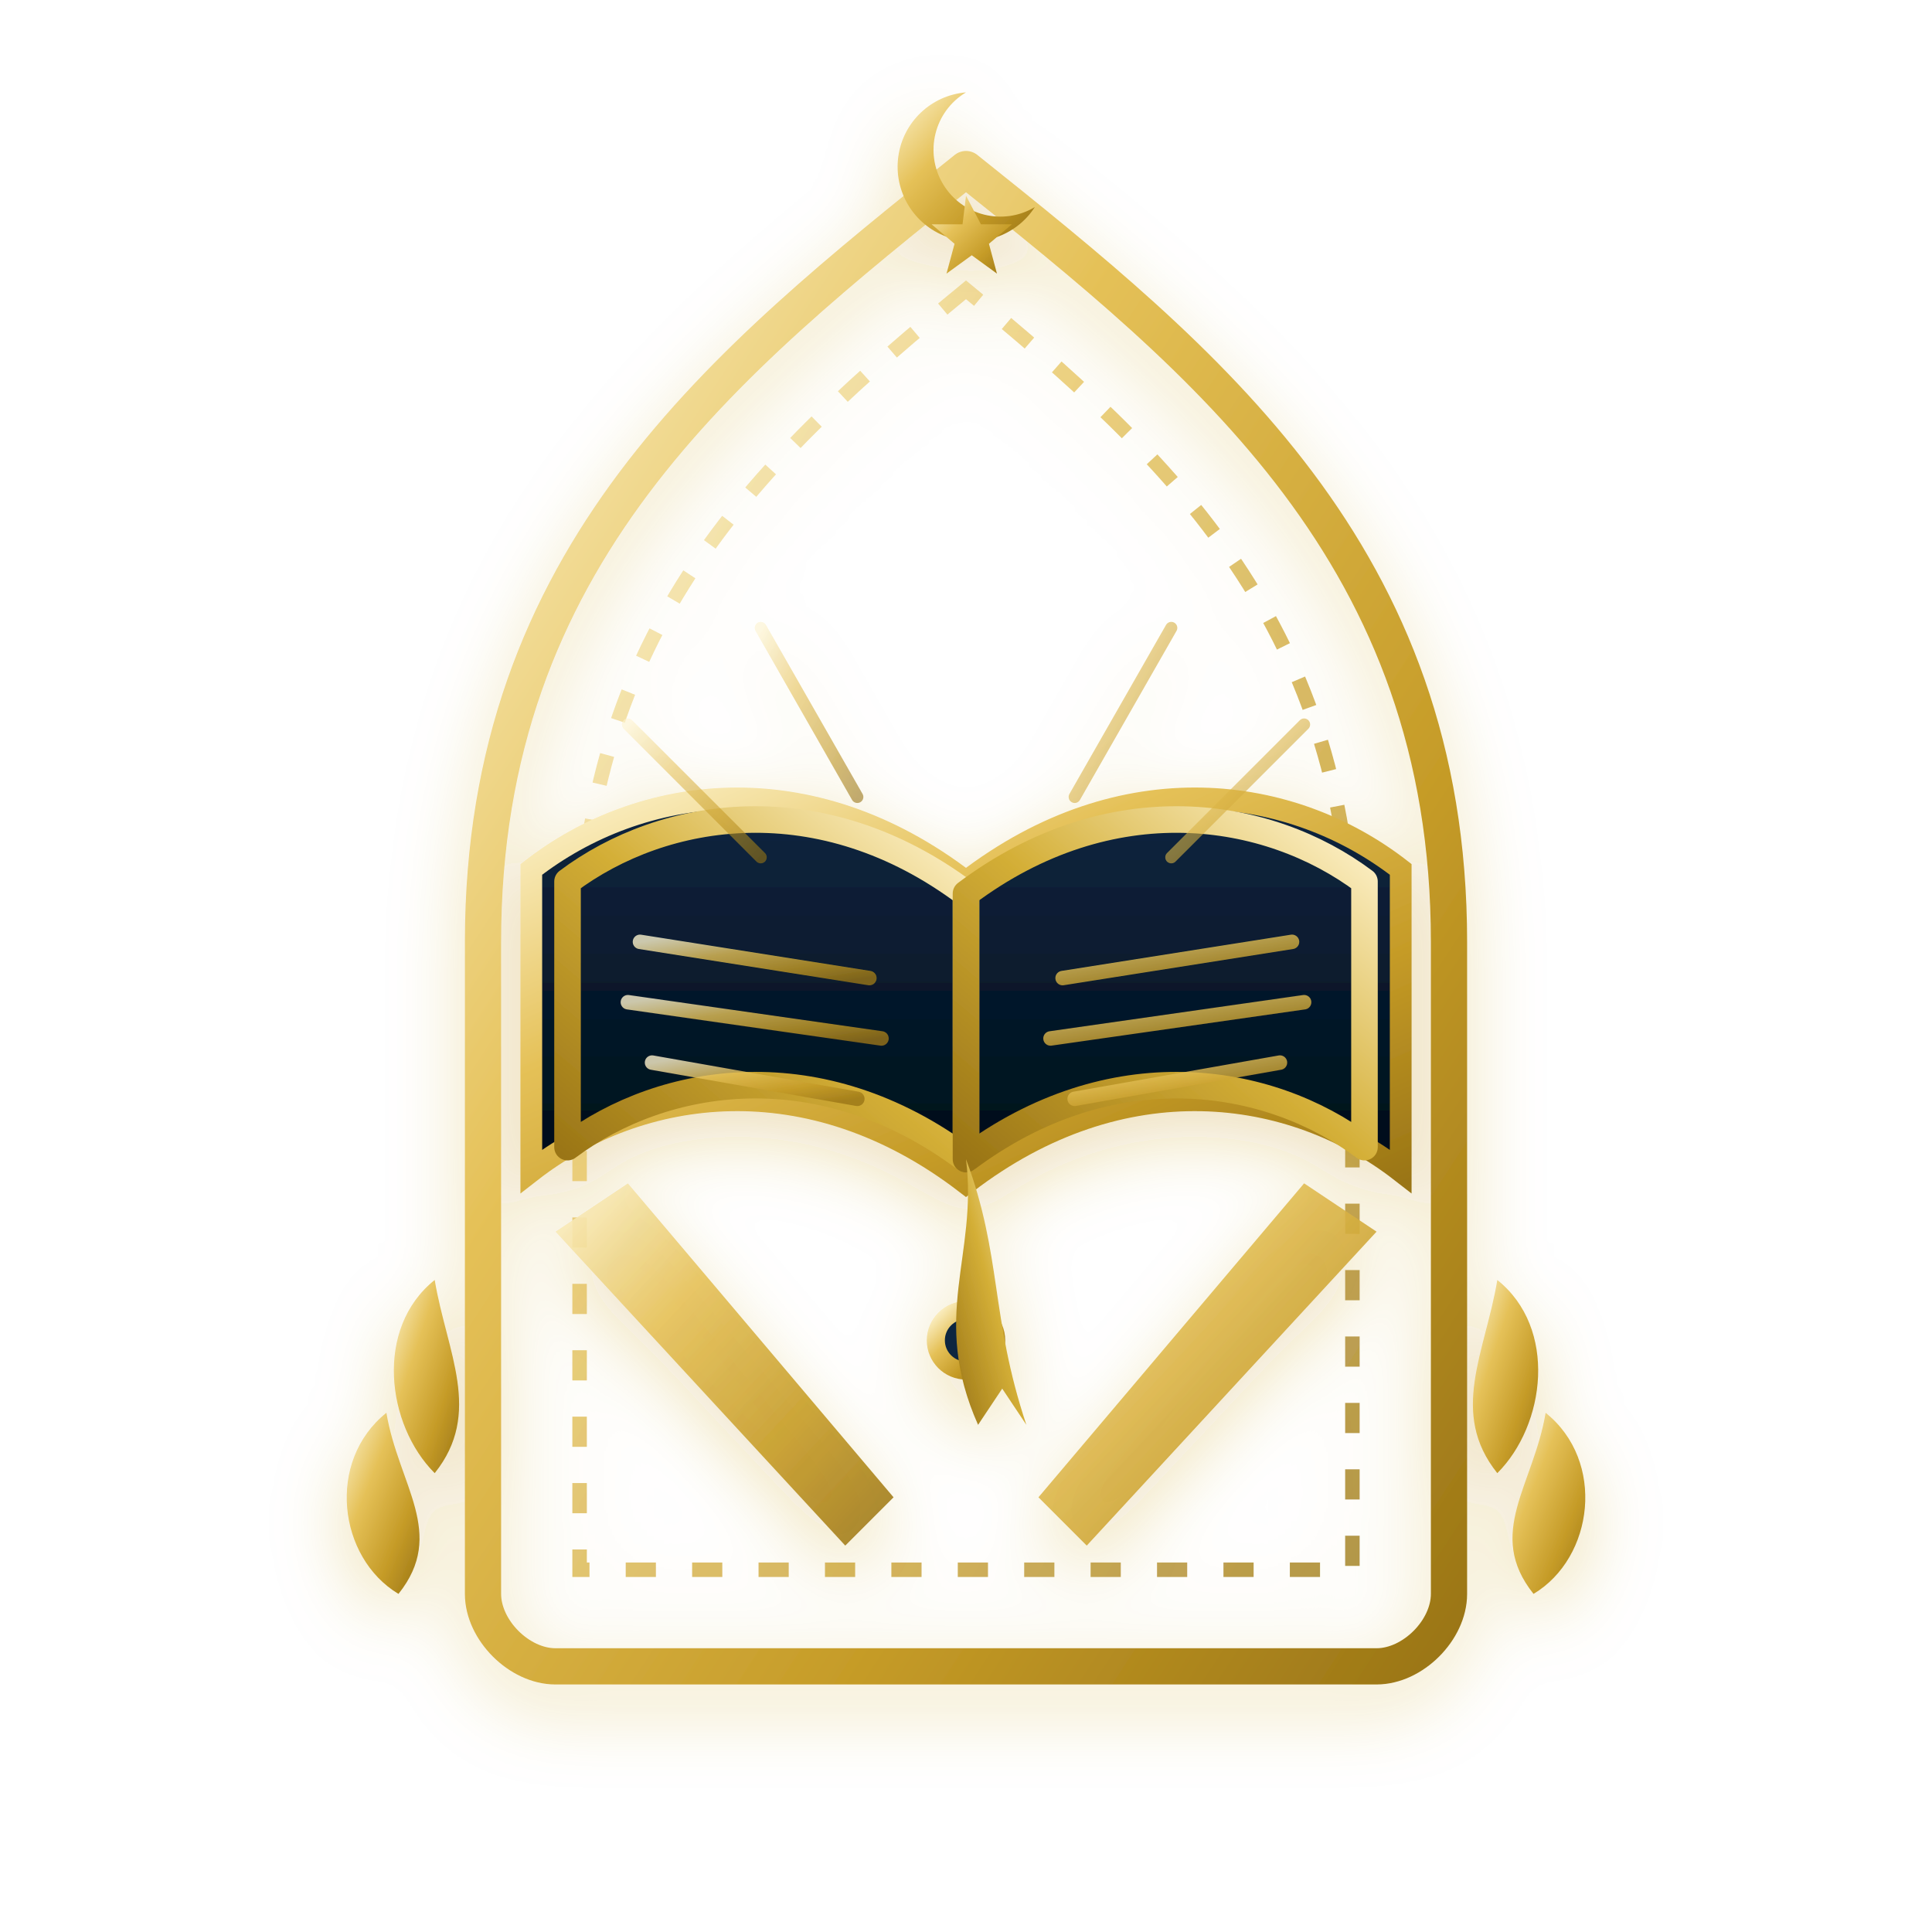
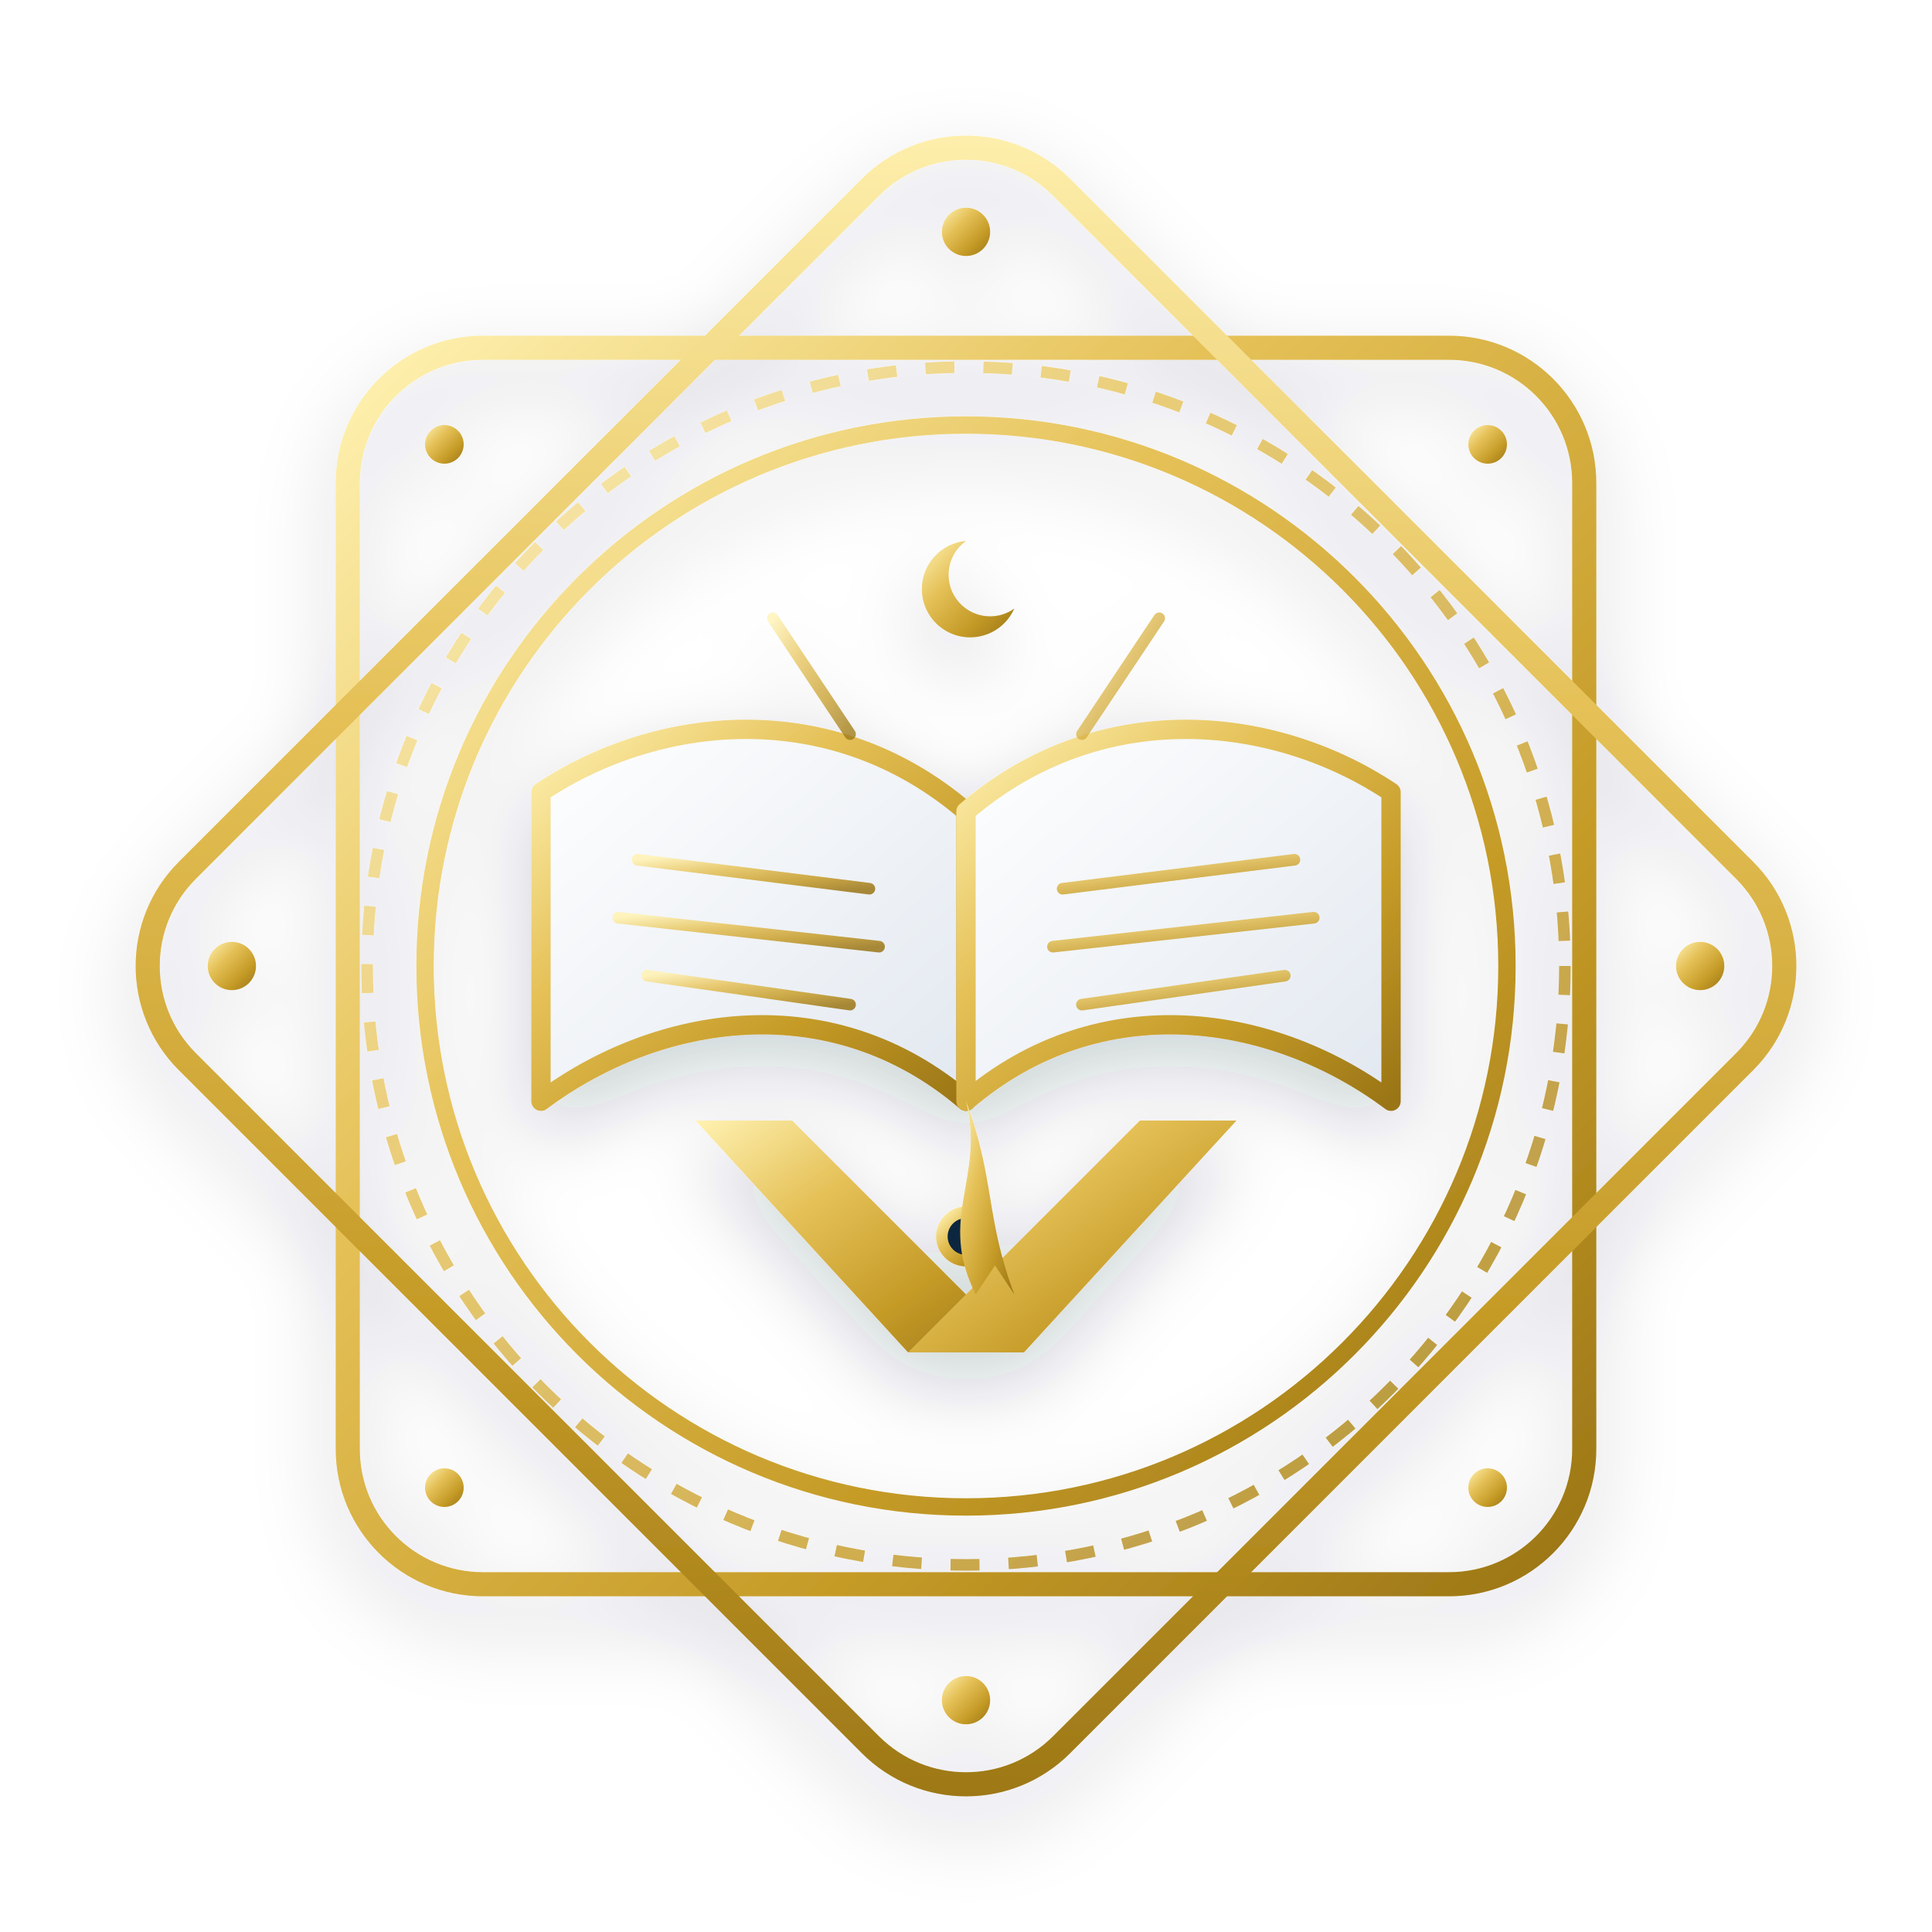
- <svg xmlns="http://www.w3.org/2000/svg" viewBox="0 0 160 160" width="100%" height="100%">
+ <svg xmlns="http://www.w3.org/2000/svg" viewBox="0 0 200 200" width="100%" height="100%">
  <defs>
-     <linearGradient id="goldLustre" x1="0%" y1="0%" x2="100%" y2="100%">
-       <stop offset="0%" stop-color="#FDF3CD" />
+     <linearGradient id="starGold" x1="0%" y1="0%" x2="100%" y2="100%">
+       <stop offset="0%" stop-color="#FFF2B2" />
      <stop offset="35%" stop-color="#E5C158" />
      <stop offset="70%" stop-color="#C59B27" />
      <stop offset="100%" stop-color="#9A7516" />
    </linearGradient>
-     <linearGradient id="goldAccent" x1="0%" y1="100%" x2="100%" y2="0%">
-       <stop offset="0%" stop-color="#9A7516" />
-       <stop offset="50%" stop-color="#D4AF37" />
-       <stop offset="100%" stop-color="#FFF4D0" />
+     <linearGradient id="quranWhite" x1="0%" y1="0%" x2="100%" y2="100%">
+       <stop offset="0%" stop-color="#FFFFFF" />
+       <stop offset="100%" stop-color="#E2E8F0" />
    </linearGradient>
-     <linearGradient id="navyShade" x1="0%" y1="0%" x2="0%" y2="100%">
-       <stop offset="0%" stop-color="#0A2540" />
-       <stop offset="100%" stop-color="#030D17" />
-     </linearGradient>
-     <filter id="gentleGlow" x="-20%" y="-20%" width="140%" height="140%">
-       <feDropShadow dx="0" dy="2" stdDeviation="3" flood-color="#C59B27" flood-opacity="0.3" />
+     <filter id="starShadow" x="-20%" y="-20%" width="140%" height="140%">
+       <feDropShadow dx="0" dy="3" stdDeviation="4" flood-color="#0A2540" flood-opacity="0.2" />
    </filter>
  </defs>
-   <g filter="url(#gentleGlow)">
-     <path d="M 80,14               C 60,30 40,46 40,78               L 40,132               C 40,135 43,138 46,138               L 114,138               C 117,138 120,135 120,132               L 120,78               C 120,46 100,30 80,14 Z" fill="none" stroke="url(#goldLustre)" stroke-width="3" stroke-linecap="round" stroke-linejoin="round" />
-     <path d="M 80,24               C 63,38 48,52 48,80               L 48,130               L 112,130               L 112,80               C 112,52 97,38 80,24 Z" fill="none" stroke="url(#goldLustre)" stroke-width="1.2" stroke-dasharray="2.5, 3" opacity="0.75" />
-     <g transform="translate(80, 20) scale(0.95)" fill="url(#goldLustre)">
-       <path d="M 0,-13 A 6.5,6.5 0 1,0 6,-3 A 5.2,5.2 0 1,1 0,-13 Z" />
-       <polygon points="0,-4 1.3,-1.5 4,-1.5 2,0.2 2.7,2.8 0.5,1.2 -1.7,2.8 -1,0.2 -3,-1.5 -0.3,-1.5" />
+   <g filter="url(#starShadow)">
+     <rect x="36" y="36" width="128" height="128" rx="14" fill="none" stroke="url(#starGold)" stroke-width="2.5" />
+     <rect x="36" y="36" width="128" height="128" rx="14" transform="rotate(45 100 100)" fill="none" stroke="url(#starGold)" stroke-width="2.5" />
+     <circle cx="100" cy="100" r="62" fill="none" stroke="url(#starGold)" stroke-width="1.2" stroke-dasharray="3, 3" opacity="0.8" />
+     <circle cx="100" cy="100" r="56" fill="none" stroke="url(#starGold)" stroke-width="1.8" />
+     <g fill="url(#starGold)">
+       <circle cx="100" cy="24" r="2.5" />
+       <circle cx="100" cy="176" r="2.5" />
+       <circle cx="24" cy="100" r="2.5" />
+       <circle cx="176" cy="100" r="2.5" />
+       <circle cx="46" cy="46" r="2" />
+       <circle cx="154" cy="46" r="2" />
+       <circle cx="46" cy="154" r="2" />
+       <circle cx="154" cy="154" r="2" />
    </g>
-     <g stroke="url(#goldLustre)" stroke-width="2.5" stroke-linecap="round" stroke-linejoin="round" fill="none">
-       <path d="M 52,98 L 74,124 L 70,128 L 46,102 Z" fill="url(#goldLustre)" stroke="none" opacity="0.9" />
-       <path d="M 108,98 L 86,124 L 90,128 L 114,102 Z" fill="url(#goldLustre)" stroke="none" opacity="0.9" />
-       <circle cx="80" cy="111" r="2.5" fill="#0A2540" stroke="url(#goldLustre)" stroke-width="1.5" />
-       <line x1="38" y1="138" x2="122" y2="138" stroke="url(#goldLustre)" stroke-width="2.8" />
+     <g transform="translate(0, -2)">
+       <path d="M 72,118 L 94,142 L 106,142 L 82,118 Z" fill="url(#starGold)" />
+       <path d="M 128,118 L 106,142 L 94,142 L 118,118 Z" fill="url(#starGold)" />
+       <circle cx="100" cy="130" r="2.5" fill="#0A2540" stroke="url(#starGold)" stroke-width="1.2" />
+       <line x1="68" y1="142" x2="132" y2="142" stroke="url(#starGold)" stroke-width="2.5" stroke-linecap="round" />
+       <path d="M 100,116                 C 86,104 68,107 56,116                 L 56,84                 C 68,76 86,74 100,86 Z" fill="url(#quranWhite)" stroke="url(#starGold)" stroke-width="2" stroke-linejoin="round" />
+       <path d="M 100,116                 C 114,104 132,107 144,116                 L 144,84                 C 132,76 114,74 100,86 Z" fill="url(#quranWhite)" stroke="url(#starGold)" stroke-width="2" stroke-linejoin="round" />
+       <line x1="100" y1="86" x2="100" y2="116" stroke="url(#starGold)" stroke-width="2" />
+       <g stroke="url(#starGold)" stroke-width="1.2" stroke-linecap="round" opacity="0.85">
+         <line x1="66" y1="91" x2="90" y2="94" />
+         <line x1="64" y1="97" x2="91" y2="100" />
+         <line x1="67" y1="103" x2="88" y2="106" />
+         <line x1="110" y1="94" x2="134" y2="91" />
+         <line x1="109" y1="100" x2="136" y2="97" />
+         <line x1="112" y1="106" x2="133" y2="103" />
+       </g>
+       <path d="M 100,116 C 102,124 97,128 101,136 L 103,133 L 105,136 C 102,128 103,124 100,116 Z" fill="url(#starGold)" />
+       <g stroke="url(#starGold)" stroke-width="1.2" stroke-linecap="round" opacity="0.75">
+         <line x1="100" y1="76" x2="100" y2="60" />
+         <line x1="88" y1="78" x2="80" y2="66" />
+         <line x1="112" y1="78" x2="120" y2="66" />
+       </g>
    </g>
-     <g>
-       <path d="M 80,98                 C 67,88 53,90 44,97                 L 44,72                 C 53,65 67,63 80,73                 C 93,63 107,65 116,72                 L 116,97                 C 107,90 93,88 80,98 Z" fill="url(#navyShade)" stroke="url(#goldLustre)" stroke-width="1.8" />
-       <path d="M 80,96                 C 68,87 55,89 47,95                 L 47,73                 C 55,67 68,65 80,74 Z" fill="none" stroke="url(#goldAccent)" stroke-width="2.2" stroke-linejoin="round" />
-       <path d="M 80,96                 C 92,87 105,89 113,95                 L 113,73                 C 105,67 92,65 80,74 Z" fill="none" stroke="url(#goldAccent)" stroke-width="2.2" stroke-linejoin="round" />
-       <line x1="80" y1="73" x2="80" y2="97" stroke="url(#goldLustre)" stroke-width="2" />
-       <g stroke="url(#goldLustre)" stroke-width="1.2" stroke-linecap="round" opacity="0.8">
-         <line x1="53" y1="78" x2="72" y2="81" />
-         <line x1="52" y1="83" x2="73" y2="86" />
-         <line x1="54" y1="88" x2="71" y2="91" />
-         <line x1="88" y1="81" x2="107" y2="78" />
-         <line x1="87" y1="86" x2="108" y2="83" />
-         <line x1="89" y1="91" x2="106" y2="88" />
-       </g>
-       <path d="M 80,96 C 81,104 77,109 81,118 L 83,115 L 85,118 C 82,109 83,104 80,96 Z" fill="url(#goldAccent)" />
-     </g>
-     <g stroke="url(#goldLustre)" stroke-width="1" stroke-linecap="round" opacity="0.6">
-       <line x1="80" y1="64" x2="80" y2="46" />
-       <line x1="71" y1="66" x2="63" y2="52" />
-       <line x1="89" y1="66" x2="97" y2="52" />
-       <line x1="63" y1="71" x2="52" y2="60" />
-       <line x1="97" y1="71" x2="108" y2="60" />
-     </g>
-     <g fill="url(#goldLustre)">
-       <path d="M 36,122 C 32,118 31,110 36,106 C 37,112 40,117 36,122 Z" />
-       <path d="M 33,132 C 28,129 27,121 32,117 C 33,123 37,127 33,132 Z" />
-       <path d="M 124,122 C 128,118 129,110 124,106 C 123,112 120,117 124,122 Z" />
-       <path d="M 127,132 C 132,129 133,121 128,117 C 127,123 123,127 127,132 Z" />
-     </g>
+     <path d="M 100,56 A 5,5 0 1,0 105,63 A 4,4 0 1,1 100,56 Z" fill="url(#starGold)" />
  </g>
</svg>
